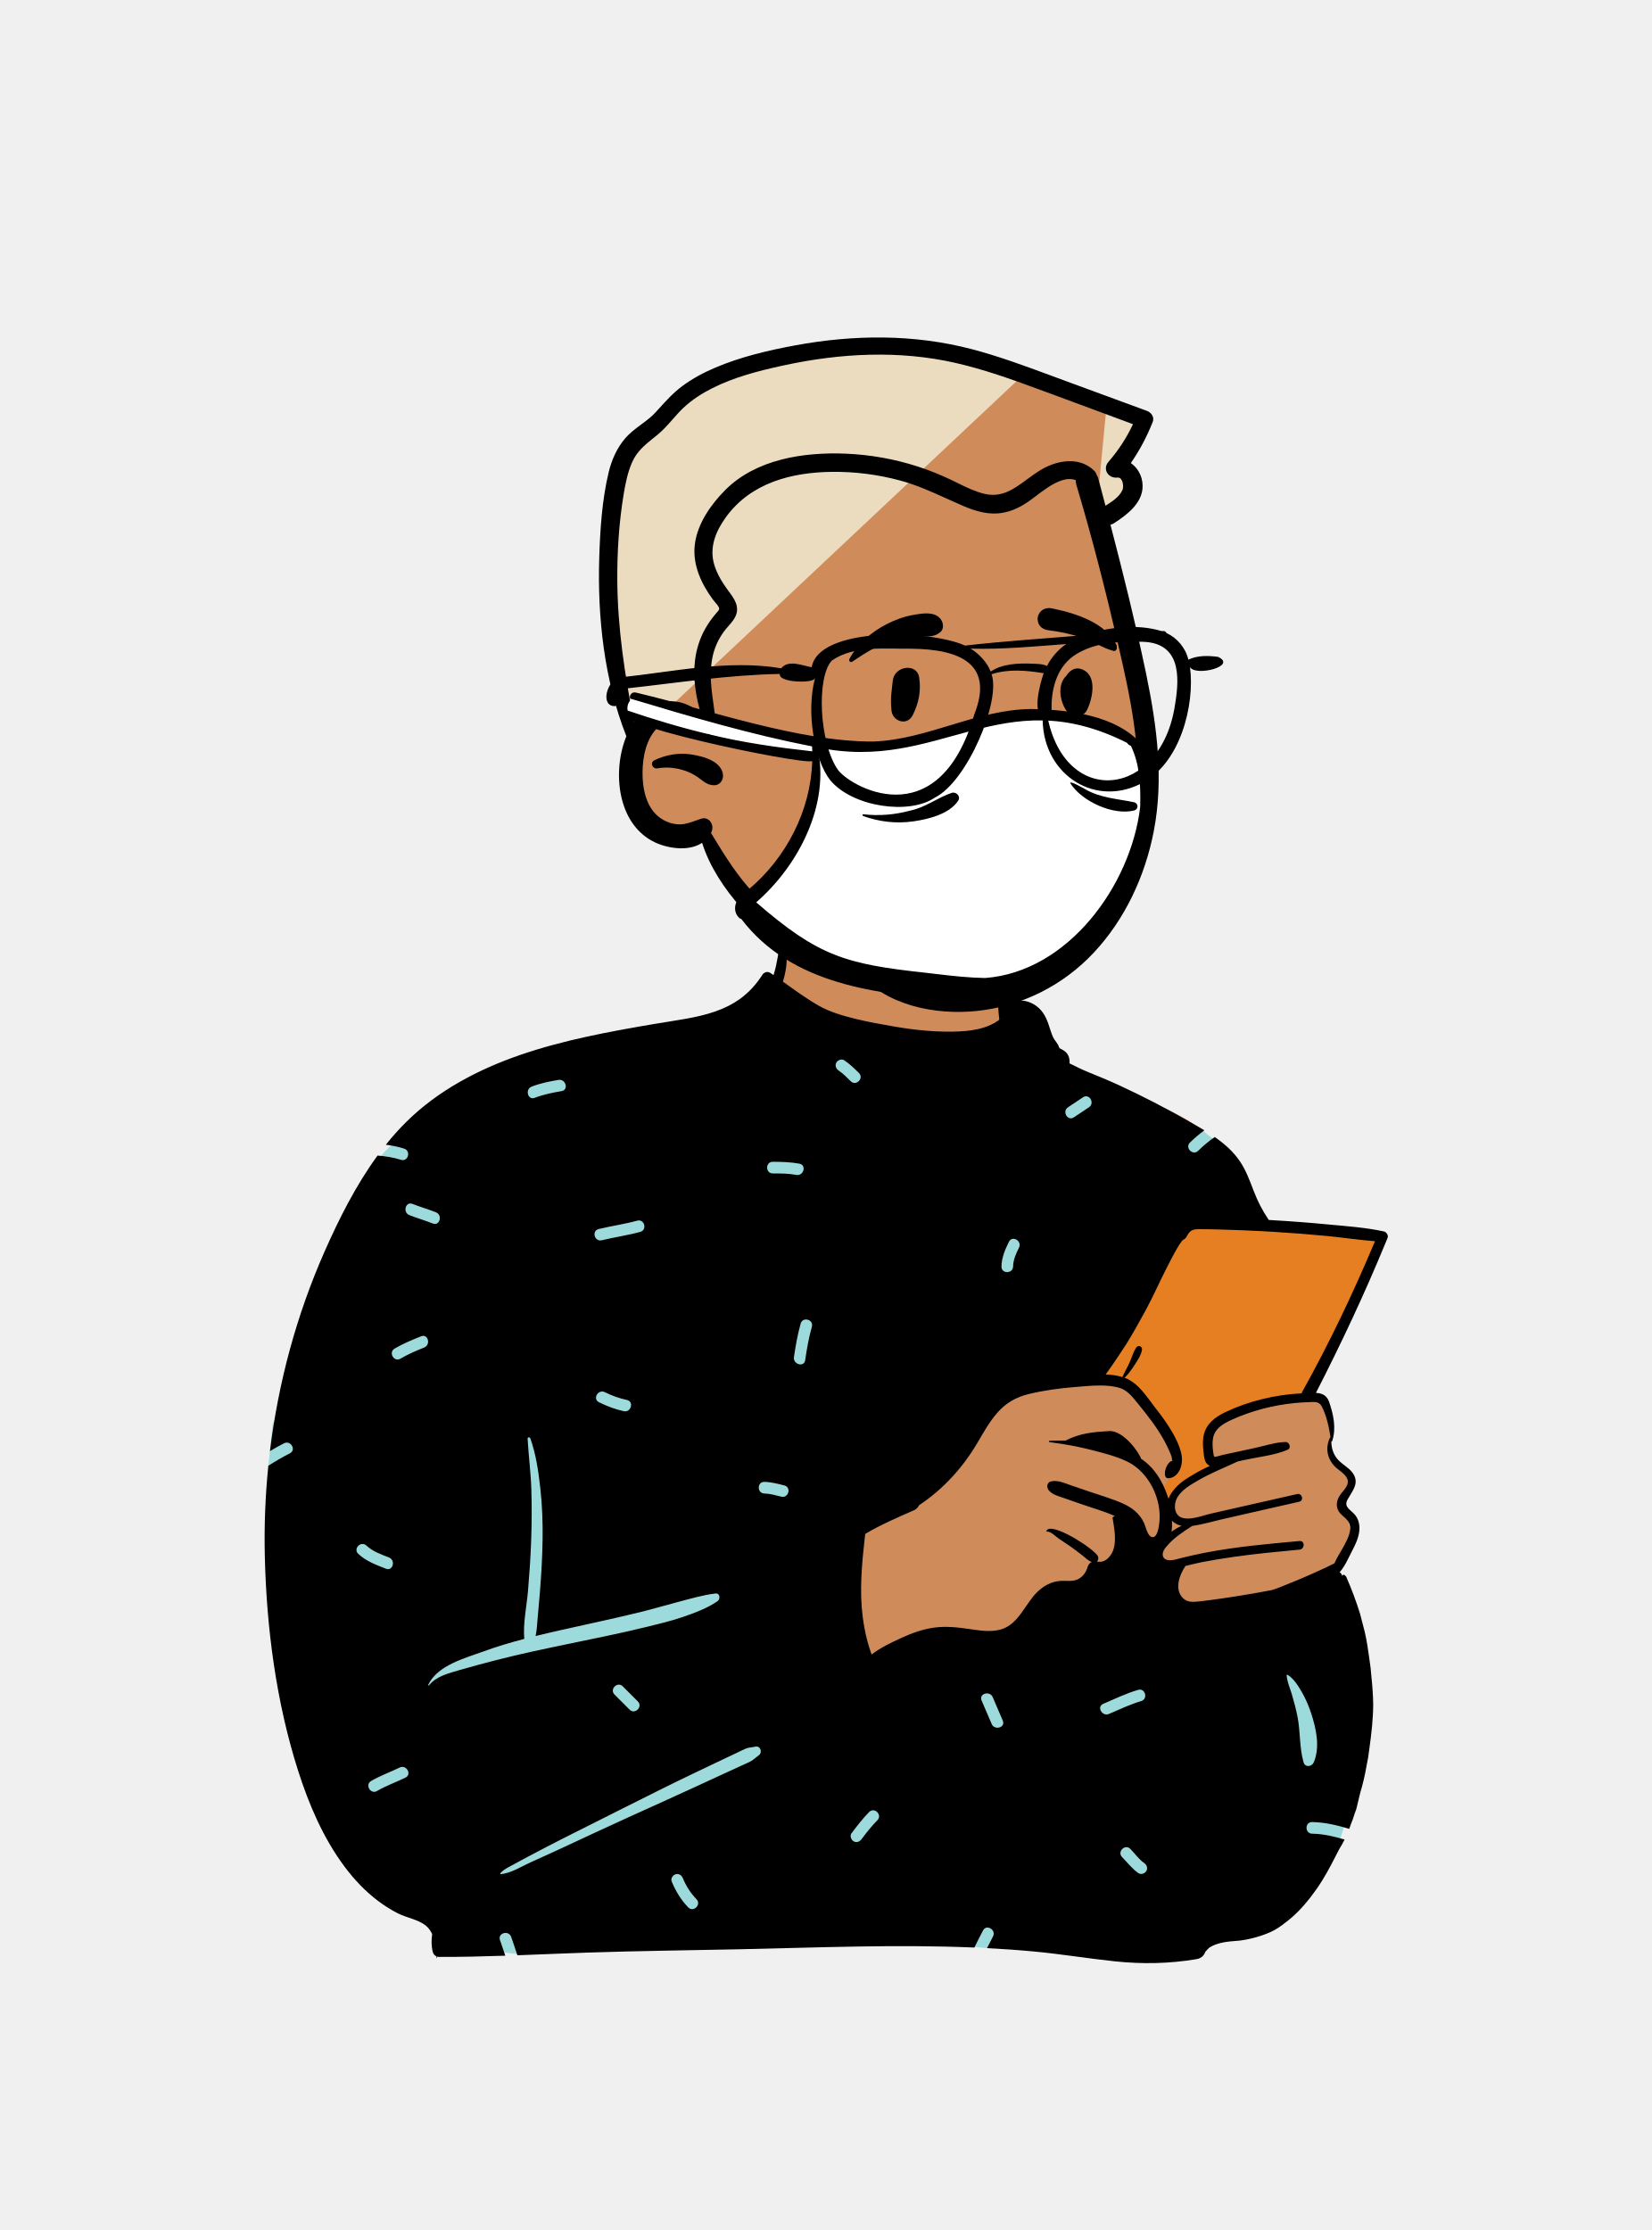
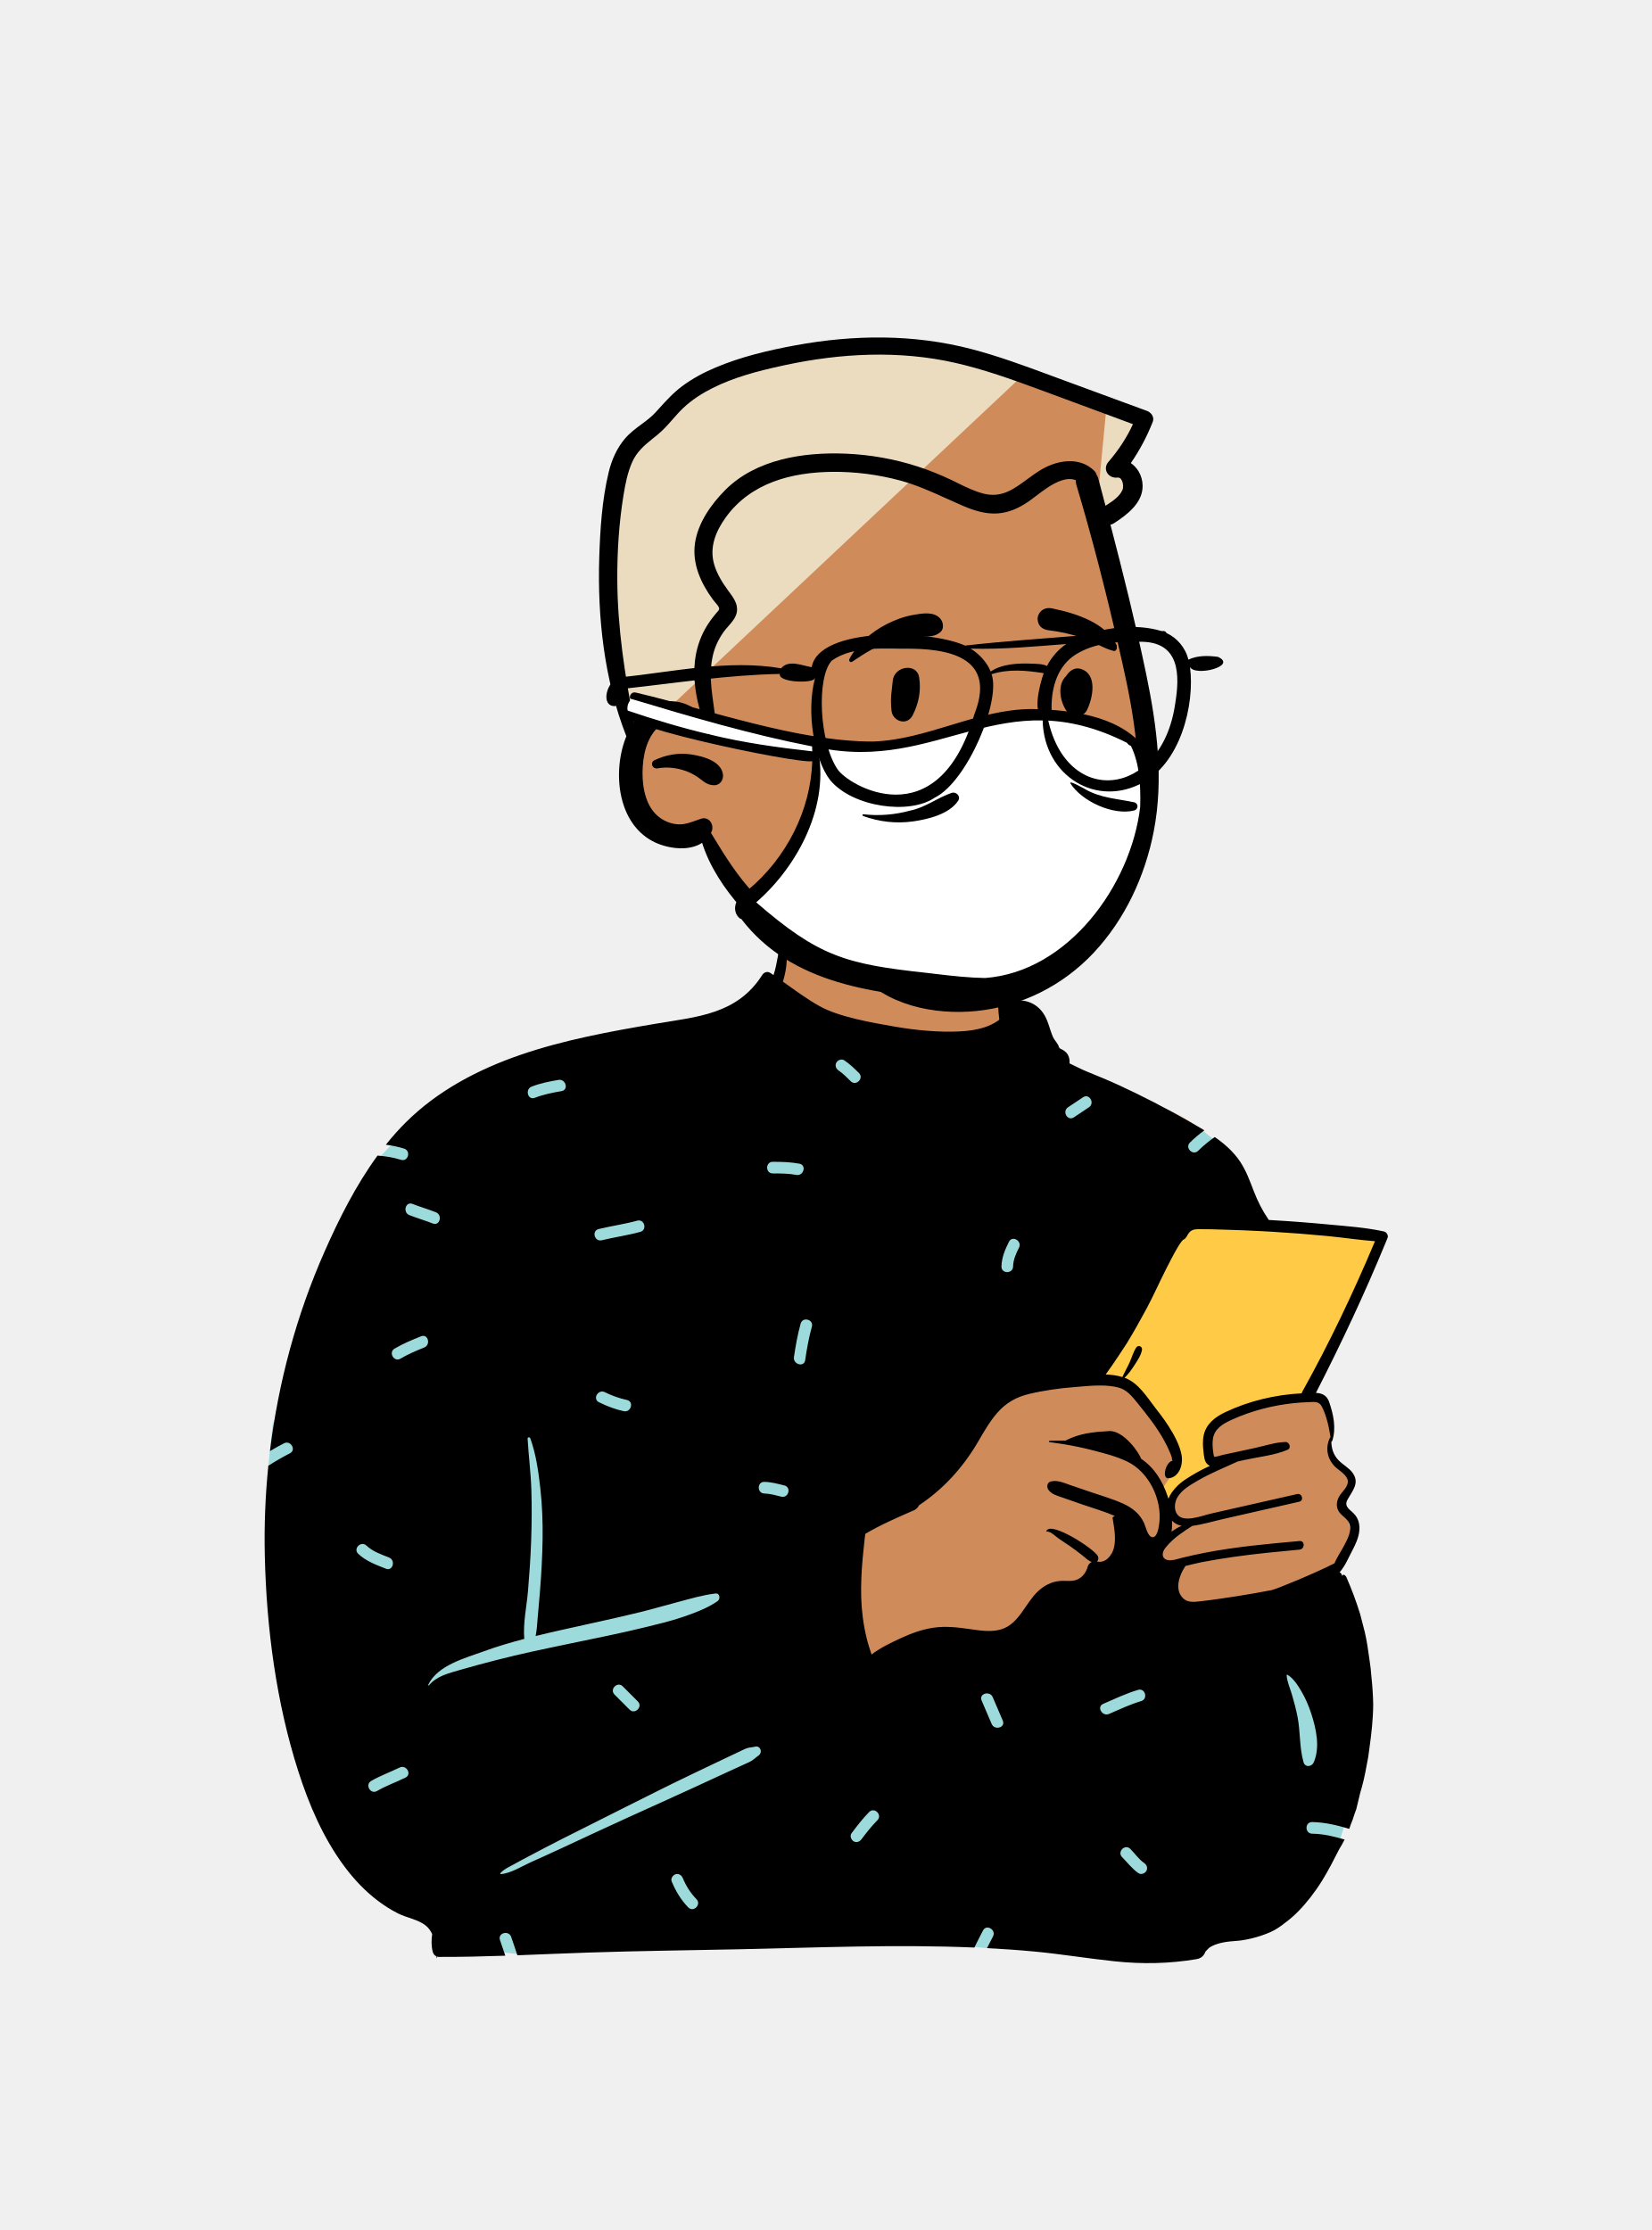
<svg xmlns="http://www.w3.org/2000/svg" width="240" height="324" viewBox="0 0 240 324" fill="none">
  <path fill-rule="evenodd" clip-rule="evenodd" d="M181.077 176.596C179.236 169.453 177.542 166.424 174.271 163.941C171.211 161.619 166.745 159.668 160.228 158.243C153.44 157.056 153.247 153.527 151.545 147.856C151.049 146.151 148.588 145.697 147.526 146.926C147.377 146.765 147.221 146.617 147.059 146.483C147.204 145.67 146.02 143.339 146.059 142.561C146.472 134.443 143.817 130.366 137.191 128.851C135.75 128.521 125.961 128.327 124.556 128.715C118.413 130.414 112.366 135.807 113.292 142.304C111.363 144.825 109.476 146.363 106.501 147.175C101.869 147.764 104.196 213.409 112.242 252.738C115.694 269.612 198.238 240.891 194.508 232.44C195.037 230.891 194.073 229.188 194.508 227.589C194.823 226.431 195.629 225.952 196.035 224.806C196.606 223.193 195.985 221.028 195.342 219.382C195.079 218.562 195.827 217.679 196.035 216.842C197.022 212.893 194.763 213.241 193.134 210.601C193.159 210.593 193.582 208.709 193.58 208.718C193.83 207.373 193.205 205.649 192.66 204.526C192.292 203.767 191.503 203.292 190.719 203.379C191.509 200.699 192.507 198.469 193.58 195.886C195.479 191.335 197.284 186.573 200.01 182.454C201.126 180.767 200.225 179.215 198.418 179.1C192.571 178.728 186.787 177.886 181.077 176.596Z" fill="#D08B5B" />
-   <path fill-rule="evenodd" clip-rule="evenodd" d="M171.949 177.148L158.602 199.744C158.602 199.744 161.768 200.06 163.05 200.675C164.331 201.291 170.215 208.773 170.215 208.773L171.15 212.893L168.934 216.215L169.798 218.3C169.798 218.3 170.415 216.887 171.949 215.791C173.484 214.694 176.868 212.893 176.868 212.893C176.868 212.893 175.744 212.291 175.744 211.585C175.744 210.878 174.753 207.864 176.868 206.725C178.983 205.587 189.914 202.922 189.914 202.922L200.992 179.548L171.949 177.148Z" fill="#E67E22" />
+   <path fill-rule="evenodd" clip-rule="evenodd" d="M171.949 177.148L158.602 199.744C158.602 199.744 161.768 200.06 163.05 200.675C164.331 201.291 170.215 208.773 170.215 208.773L171.15 212.893L168.934 216.215L169.798 218.3C169.798 218.3 170.415 216.887 171.949 215.791C173.484 214.694 176.868 212.893 176.868 212.893C176.868 212.893 175.744 212.291 175.744 211.585C175.744 210.878 174.753 207.864 176.868 206.725C178.983 205.587 189.914 202.922 189.914 202.922L200.992 179.548L171.949 177.148Z" fill="#FFCB46" />
  <path fill-rule="evenodd" clip-rule="evenodd" d="M112.402 147.33L154.785 154.771L174.268 163.942L177.449 166.393L158.598 199.745L129.492 205.057L122.076 224.323L123.59 246.041L170.94 240.394L191.365 237.966L196.167 257.355L195.299 265.331L194.038 269.376L143.403 283.05C143.403 283.05 117.619 280.55 113.049 280.55C108.478 280.55 74.967 283.879 74.967 283.879L67.214 283.05C67.214 283.05 50.059 264.964 47.398 258.528C44.738 252.091 38.984 212.965 38.984 212.965L39.618 206.953L54.439 168.801C54.439 168.801 56.418 167.003 58.913 163.942C61.409 160.882 112.402 147.33 112.402 147.33Z" fill="#9DDADB" />
  <path fill-rule="evenodd" clip-rule="evenodd" d="M189.111 202.44C185.28 202.635 181.446 203.546 177.981 205.196C176.563 205.872 175.279 206.849 174.903 208.455C174.713 209.275 174.759 210.123 174.86 210.951C174.937 211.579 174.956 212.38 175.501 212.805C175.594 212.877 175.693 212.932 175.797 212.972C174.518 213.549 173.301 214.242 172.22 214.956C171.231 215.609 170.215 216.615 169.759 217.75C169.721 217.621 169.683 217.501 169.644 217.387C168.867 215.087 167.669 213.204 165.783 211.938C165.568 211.157 163.269 207.796 161.133 207.923C158.795 208.06 156.913 208.231 154.798 209.307C154.028 209.29 153.258 209.301 152.498 209.334C152.367 209.339 152.373 209.516 152.498 209.531C153.115 209.609 153.732 209.696 154.349 209.797C155.815 210.032 157.277 210.33 158.707 210.7C160.423 211.144 162.197 211.589 163.801 212.365C166.91 213.872 168.835 217.812 168.44 221.24C168.375 221.802 168.157 223.501 167.377 223.326C166.718 223.178 166.456 221.802 166.226 221.293C165.609 219.94 164.498 219.056 163.165 218.458C161.599 217.755 159.924 217.279 158.301 216.725C157.383 216.411 156.463 216.095 155.542 215.783C154.6 215.459 153.704 215.013 152.701 215.239C152.094 215.377 152.025 216.1 152.365 216.514C152.883 217.146 153.652 217.332 154.397 217.592C155.382 217.934 156.364 218.277 157.347 218.619C158.865 219.147 160.456 219.593 161.937 220.24L161.891 220.346C161.77 220.312 161.629 220.432 161.652 220.58C161.874 221.948 162.183 223.529 161.84 224.898C161.57 225.984 160.617 227.187 159.379 226.868C159.573 226.69 159.645 226.384 159.514 226.101C159.024 225.052 152.602 220.914 152.029 222.451C152.01 222.506 152.069 222.546 152.116 222.538C152.604 222.436 153.421 223.269 153.812 223.533C154.376 223.913 154.948 224.285 155.506 224.676C156.117 225.103 156.713 225.551 157.294 226.014C157.75 226.378 158.094 226.756 158.618 226.94C158.344 227.071 158.126 227.314 158.033 227.625C157.797 228.434 157.34 229.121 156.548 229.478C155.718 229.85 154.782 229.615 153.907 229.707C152.716 229.827 151.676 230.393 150.808 231.203C148.985 232.906 148.07 235.908 145.52 236.713C143.997 237.193 142.306 236.89 140.764 236.672C139.042 236.429 137.365 236.237 135.63 236.491C133.97 236.734 132.4 237.309 130.883 238.01C129.461 238.668 127.89 239.412 126.628 240.392C126.368 239.591 126.106 238.799 125.908 237.981C125.439 236.047 125.185 234.077 125.124 232.09C125.067 230.199 125.173 228.299 125.335 226.416C125.416 225.475 125.542 224.539 125.623 223.598C125.644 223.362 125.686 223.108 125.718 222.855C127.97 221.525 130.336 220.507 132.721 219.458C132.728 219.456 132.734 219.452 132.74 219.45C132.814 219.416 132.886 219.384 132.96 219.353C132.958 219.348 132.956 219.344 132.952 219.34C133.224 219.173 133.414 218.951 133.528 218.701C136.966 216.421 139.839 213.308 141.981 209.677C142.879 208.155 143.743 206.576 144.918 205.243C146.168 203.82 147.654 202.975 149.492 202.535C151.64 202.02 153.854 201.711 156.056 201.535C157.258 201.441 158.601 201.292 159.911 201.299C160.824 201.305 161.718 201.383 162.537 201.609C163.752 201.943 164.462 202.867 165.225 203.801C165.954 204.698 166.678 205.596 167.359 206.53C168.003 207.415 168.611 208.33 169.14 209.29C169.456 209.865 169.75 210.457 169.997 211.067C170.084 211.283 170.198 211.528 170.251 211.752C170.304 211.978 170.206 212.217 170.46 212.217C169.414 212.232 168.719 214.841 169.759 214.779C171.22 214.694 171.955 212.942 171.668 211.387C171.158 208.612 168.398 205.261 167.853 204.551C166.646 202.983 165.402 200.937 163.471 200.208C163.444 200.198 163.414 200.187 163.387 200.179C163.949 199.646 164.392 199.008 164.817 198.359C165.254 197.691 165.776 196.926 165.92 196.133C166.011 195.628 165.383 195.341 165.085 195.783C164.652 196.427 164.443 197.243 164.12 197.951C163.79 198.67 163.389 199.348 163.072 200.073C162.309 199.838 161.485 199.731 160.647 199.695C161.705 198.262 163.513 195.497 163.731 195.142C164.733 193.498 165.685 191.803 166.596 190.106C167.58 188.267 168.423 186.352 169.366 184.492C169.9 183.438 170.439 182.374 171.033 181.352C171.237 181.001 171.457 180.65 171.706 180.331C171.755 180.268 171.816 180.215 171.873 180.155C171.939 180.119 172.006 180.079 172.044 180.058C172.387 179.862 172.507 179.405 172.748 179.115C173.133 178.649 173.585 178.594 174.163 178.587C175.397 178.574 176.635 178.623 177.867 178.657C179.678 178.708 181.486 178.779 183.294 178.875C183.842 178.904 184.387 178.934 184.934 178.968C187.564 179.124 190.192 179.329 192.814 179.581C195.134 179.802 197.454 180.164 199.775 180.337C196.632 187.809 193.146 195.144 189.199 202.225C189.159 202.296 189.129 202.368 189.111 202.44ZM171.668 221.688C171.161 221.92 170.669 222.21 170.211 222.54C170.287 222.026 170.306 221.485 170.285 220.942C170.663 221.347 171.147 221.58 171.668 221.688ZM193.313 208.836C193.277 208.84 193.243 208.859 193.226 208.895C192.525 210.342 192.818 211.959 193.964 213.094C194.564 213.686 195.871 214.354 195.829 215.326C195.793 216.112 194.937 216.772 194.572 217.421C194.232 218.025 194.105 218.689 194.378 219.344C194.726 220.183 195.7 220.517 196.034 221.341C196.456 222.387 195.77 223.649 195.288 224.56C194.84 225.403 194.261 226.247 193.877 227.138C191.302 228.472 185.458 230.894 184.754 231.03C183.897 231.196 183.037 231.355 182.175 231.503C180.52 231.79 178.862 232.057 177.199 232.291C176.253 232.424 175.304 232.555 174.356 232.659C173.528 232.748 172.594 232.868 171.926 232.245C170.58 230.985 171.335 228.874 172.186 227.601C172.203 227.576 172.203 227.553 172.197 227.532C172.999 227.343 173.8 227.124 174.599 226.969C176.135 226.674 177.681 226.424 179.23 226.202C182.411 225.748 185.614 225.448 188.813 225.146C189.605 225.069 189.613 223.823 188.813 223.897C184.218 224.317 179.599 224.716 175.066 225.602C173.929 225.822 172.801 226.071 171.679 226.352C171.149 226.483 170.58 226.689 170.025 226.695C169.991 226.695 169.957 226.695 169.923 226.693C168.835 226.659 168.677 225.727 169.275 224.951C169.349 224.856 169.425 224.761 169.503 224.67C170.559 223.41 171.875 222.569 173.232 221.698C174.751 221.491 176.266 221.03 177.753 220.692C181.425 219.855 185.097 219.018 188.771 218.184C189.491 218.019 189.185 216.911 188.464 217.074C185.675 217.706 182.887 218.338 180.098 218.97L176.016 219.896C175.201 220.079 174.182 220.449 173.223 220.583C172.75 220.648 172.292 220.656 171.878 220.559C170.54 220.242 170.473 218.57 171.049 217.577C171.696 216.461 172.917 215.764 174.001 215.132C175.879 214.035 177.878 213.246 179.83 212.338C180.176 212.262 180.523 212.185 180.869 212.109C182.885 211.666 185.187 211.448 187.085 210.634C187.653 210.393 187.342 209.497 186.78 209.51C185.308 209.542 183.768 210.066 182.329 210.376C180.772 210.714 179.213 211.05 177.656 211.387C177.499 211.42 176.574 211.716 176.435 211.651C176.346 211.608 176.314 211.3 176.285 211.097C176.189 210.429 176.12 209.728 176.223 209.057C176.452 207.555 177.704 206.849 178.972 206.272C181.794 204.989 184.89 204.186 187.97 203.865C188.68 203.791 189.39 203.744 190.104 203.721C190.942 203.695 191.633 203.548 192.058 204.374C192.725 205.676 193.093 207.35 193.313 208.836ZM189.393 256.04C188.778 253.912 188.945 251.64 188.524 249.469C188.307 248.35 188.01 247.239 187.686 246.146C187.424 245.263 186.988 244.323 186.938 243.402C186.935 243.34 187.008 243.305 187.058 243.333C187.925 243.83 188.592 244.905 189.087 245.748C189.679 246.757 190.131 247.814 190.496 248.925C191.223 251.139 191.82 253.809 190.883 256.04C190.603 256.704 189.623 256.837 189.393 256.04ZM165.391 272.148C164.475 271.508 163.807 270.614 163.03 269.824C162.265 269.048 163.46 267.852 164.225 268.629C164.888 269.302 165.464 270.143 166.244 270.688C166.62 270.95 166.794 271.423 166.548 271.845C166.33 272.216 165.766 272.409 165.391 272.148ZM160.28 247.558C161.953 246.834 163.599 246.046 165.35 245.525C166.396 245.213 166.839 246.845 165.799 247.155C164.186 247.635 162.674 248.351 161.133 249.018C160.144 249.445 159.285 247.988 160.28 247.558ZM142.612 247.051C142.203 246.042 143.839 245.606 144.242 246.602C144.706 247.748 145.238 248.865 145.702 250.011C146.111 251.02 144.475 251.456 144.072 250.46C143.608 249.314 143.076 248.198 142.612 247.051ZM125.173 267.218C124.9 267.582 124.446 267.779 124.017 267.522C123.657 267.306 123.438 266.733 123.713 266.365C124.519 265.291 125.335 264.23 126.279 263.272C127.045 262.496 128.239 263.692 127.474 264.468C126.631 265.323 125.892 266.259 125.173 267.218ZM122.679 154.063C123.455 154.593 124.135 155.237 124.797 155.9C125.568 156.67 124.373 157.866 123.602 157.095C123.044 156.537 122.48 155.97 121.826 155.523C121.448 155.265 121.279 154.785 121.523 154.367C121.742 153.992 122.302 153.806 122.679 154.063ZM148.051 181.272C147.612 182.15 147.217 183.012 147.192 184.01C147.166 185.098 145.475 185.099 145.502 184.01C145.535 182.704 146.016 181.57 146.591 180.418C147.078 179.443 148.535 180.301 148.051 181.272ZM157.359 159.42C158.268 158.814 159.113 160.279 158.213 160.88C157.483 161.366 156.752 161.854 156.022 162.341C155.114 162.946 154.269 161.481 155.169 160.881C155.899 160.394 156.629 159.907 157.359 159.42ZM116.983 197.626C116.828 198.701 115.2 198.241 115.353 197.177C115.591 195.532 115.881 193.909 116.327 192.307C116.619 191.259 118.249 191.707 117.957 192.757C117.511 194.359 117.221 195.982 116.983 197.626ZM111.057 216.994C109.969 216.971 109.969 215.28 111.057 215.303C112.042 215.324 113.01 215.584 113.959 215.821C115.016 216.085 114.565 217.715 113.51 217.451C112.707 217.25 111.89 217.012 111.057 216.994ZM108.87 256.01C108.496 256.192 108.113 256.355 107.735 256.528C106.978 256.874 106.222 257.221 105.466 257.568C103.891 258.291 102.318 259.017 100.745 259.745C97.597 261.202 94.425 262.609 91.269 264.051C88.052 265.521 84.842 267.011 81.637 268.509C80.127 269.214 78.605 269.894 77.087 270.58C75.788 271.168 74.183 272.194 72.758 272.291C72.684 272.296 72.66 272.203 72.702 272.155C73.24 271.543 74.099 271.186 74.807 270.788C75.53 270.381 76.266 269.998 77 269.61C78.528 268.8 80.058 267.997 81.601 267.215C84.688 265.652 87.78 264.101 90.874 262.552C94.028 260.971 97.179 259.381 100.361 257.857C101.859 257.139 103.359 256.423 104.86 255.71C105.673 255.324 106.486 254.938 107.3 254.553C107.651 254.387 107.999 254.207 108.358 254.058C108.835 253.861 109.198 253.901 109.69 253.779C110.493 253.581 110.84 254.602 110.224 255.047C109.717 255.413 109.45 255.727 108.87 256.01ZM97.587 273.347C97.413 272.925 97.776 272.412 98.177 272.307C98.657 272.18 99.041 272.472 99.216 272.897C99.68 274.025 100.34 275.059 101.189 275.933C101.949 276.714 100.754 277.91 99.994 277.129C98.93 276.034 98.165 274.754 97.587 273.347ZM89.286 246.207C88.515 245.437 89.71 244.241 90.481 245.012L92.671 247.203C93.442 247.974 92.246 249.169 91.476 248.398L89.286 246.207ZM66.813 242.635C65.238 243.097 63.402 243.521 62.328 244.865C62.276 244.931 62.187 244.847 62.219 244.781C63.593 241.931 67.535 240.931 70.264 239.932C72.195 239.226 74.175 238.64 76.173 238.116C75.973 235.837 76.524 233.394 76.715 231.126C76.919 228.704 77.086 226.276 77.171 223.847C77.258 221.369 77.279 218.874 77.198 216.395C77.117 213.926 76.796 211.486 76.656 209.025C76.642 208.787 76.974 208.776 77.045 208.972C77.874 211.256 78.229 213.786 78.499 216.195C78.777 218.676 78.869 221.15 78.834 223.645C78.797 226.211 78.648 228.771 78.443 231.328C78.346 232.54 78.233 233.751 78.127 234.962C78.046 235.887 78.008 236.804 77.82 237.699C79.025 237.403 80.232 237.124 81.436 236.851C85.273 235.985 89.127 235.181 92.949 234.244C94.825 233.785 96.675 233.234 98.542 232.745C100.301 232.284 102.157 231.726 103.962 231.52C104.607 231.447 104.689 232.329 104.262 232.628C102.795 233.659 100.846 234.376 99.151 234.953C97.45 235.532 95.681 235.949 93.938 236.378C90.302 237.272 86.631 238.004 82.966 238.766C79.306 239.527 75.639 240.282 72.02 241.221C70.278 241.673 68.541 242.127 66.813 242.635ZM58.184 197.401C57.242 197.954 56.393 196.492 57.331 195.941C58.557 195.221 59.865 194.679 61.183 194.151C62.195 193.746 62.63 195.382 61.632 195.782C60.448 196.256 59.286 196.754 58.184 197.401ZM54.776 260.217C53.833 260.765 52.983 259.303 53.923 258.758C55.245 257.991 56.691 257.48 58.061 256.81C59.035 256.332 59.891 257.791 58.914 258.27C57.545 258.94 56.097 259.451 54.776 260.217ZM53.244 224.56C54.156 225.427 55.373 225.835 56.521 226.29C57.522 226.687 57.083 228.322 56.072 227.921C54.642 227.353 53.185 226.835 52.048 225.755C51.258 225.004 52.455 223.811 53.244 224.56ZM63.336 176.134C64.339 176.528 63.9 178.162 62.887 177.765C61.763 177.324 60.603 176.988 59.479 176.547C58.477 176.154 58.916 174.519 59.929 174.917C61.052 175.358 62.213 175.693 63.336 176.134ZM81.14 156.9C82.206 156.72 82.66 158.349 81.59 158.53C80.262 158.754 78.955 159.017 77.695 159.504C76.679 159.898 76.242 158.262 77.246 157.874C78.505 157.386 79.813 157.124 81.14 156.9ZM87.023 203.731C86.046 203.251 86.903 201.793 87.876 202.271C88.901 202.775 89.963 203.165 91.081 203.403C92.146 203.63 91.693 205.26 90.632 205.034C89.373 204.766 88.176 204.298 87.023 203.731ZM92.579 177.352C93.631 177.063 94.076 178.695 93.028 178.982C91.185 179.487 89.287 179.75 87.43 180.199C86.372 180.456 85.925 178.825 86.981 178.569C88.838 178.119 90.736 177.857 92.579 177.352ZM116.149 169.073C117.219 169.271 116.763 170.901 115.7 170.704C114.568 170.494 113.422 170.491 112.274 170.49C111.185 170.49 111.187 168.799 112.274 168.8C113.578 168.8 114.864 168.836 116.149 169.073ZM193.021 177.907C190.26 177.643 187.494 177.431 184.725 177.273C184.596 177.266 184.469 177.258 184.34 177.251C184.325 177.222 184.306 177.194 184.287 177.165C183.383 175.837 182.718 174.51 182.141 173.01C181.59 171.581 181.055 170.108 180.206 168.819C179.237 167.35 177.929 166.2 176.496 165.204C175.627 165.789 174.82 166.474 174.082 167.2C173.305 167.963 172.11 166.768 172.887 166.004C173.543 165.359 174.243 164.763 174.983 164.225C174.128 163.705 173.256 163.217 172.406 162.732C169.218 160.912 165.954 159.23 162.622 157.691C161.073 156.974 159.506 156.338 157.928 155.694C157.078 155.347 156.24 154.901 155.39 154.5C155.452 153.899 155.272 153.227 154.811 152.832C154.471 152.542 154.207 152.435 153.802 152.23C153.711 152.198 153.656 152.179 153.63 152.168C153.649 152.173 153.704 152.189 153.795 152.219C154.011 152.319 154.028 152.289 153.846 152.132C153.835 151.79 153.161 151.067 153.007 150.714C152.471 149.503 152.304 148.222 151.511 147.119C150.419 145.6 148.585 145.025 146.876 145.54C146.699 143.712 146.652 141.804 145.963 140.172C145.944 140.128 145.883 140.109 145.856 140.157C145.137 141.381 145.076 142.744 145.021 144.156C144.968 145.481 145.019 146.836 145.192 148.153C145.083 148.237 144.971 148.318 144.854 148.396C144.309 148.755 143.722 149.032 143.105 149.237C141.93 149.626 140.699 149.795 139.467 149.854C136.287 150.006 133.011 149.685 129.884 149.14C126.721 148.588 121.873 147.76 119.059 146.177C117.201 145.133 115.488 143.858 113.751 142.624C114.381 140.595 114.542 138.414 113.908 136.7C113.832 136.495 113.511 136.457 113.449 136.7C113.052 138.335 112.936 139.98 112.408 141.597C112.399 141.62 112.391 141.645 112.383 141.668C112.218 141.557 112.053 141.447 111.888 141.337C111.508 141.085 110.99 141.273 110.762 141.632C107.113 147.383 101.335 147.713 95.268 148.74C88.627 149.865 81.954 151.078 75.569 153.278C69.463 155.383 63.628 158.448 59.006 163.026C57.959 164.062 56.981 165.166 56.057 166.319C56.951 166.432 57.837 166.607 58.712 166.882C59.748 167.208 59.303 168.84 58.263 168.513C57.138 168.159 56.001 167.984 54.853 167.897C51.712 172.196 49.263 177.07 47.145 181.867C43.083 191.065 40.439 200.861 39.222 210.834C39.891 210.434 40.571 210.052 41.267 209.697C42.236 209.205 43.09 210.664 42.121 211.157C41.044 211.705 39.998 212.309 38.985 212.964C38.542 217.329 38.371 221.723 38.475 226.109C38.722 236.567 40.133 247.331 43.325 257.309C44.891 262.206 46.966 267.063 50.056 271.201C51.455 273.075 53.044 274.766 54.916 276.176C55.822 276.861 56.781 277.472 57.793 277.987C59.097 278.655 60.795 278.875 61.919 279.82C62.289 280.131 62.574 280.54 62.789 281.003C62.665 281.882 62.65 282.764 62.891 283.643C62.967 283.918 63.174 284.142 63.43 284.25C63.434 284.326 63.434 284.4 63.434 284.471C63.434 284.505 63.485 284.514 63.491 284.48C63.502 284.414 63.512 284.349 63.523 284.281C63.605 284.309 63.692 284.322 63.78 284.322C66.99 284.334 70.203 284.255 73.416 284.146C73.168 283.385 72.898 282.63 72.64 281.868C72.289 280.834 73.922 280.394 74.27 281.419C74.572 282.309 74.888 283.192 75.169 284.085C78.612 283.957 82.054 283.803 85.49 283.69C92.798 283.446 100.104 283.366 107.413 283.212C118.765 282.971 130.199 282.478 141.568 282.961C141.961 282.126 142.402 281.31 142.819 280.487C143.311 279.515 144.769 280.371 144.278 281.34C143.988 281.912 143.688 282.477 143.402 283.048C145.705 283.168 148.005 283.326 150.301 283.542C154.218 283.909 158.097 284.562 162.009 284.968C165.987 285.382 169.879 285.309 173.825 284.651C174.535 284.533 174.954 284.104 175.127 283.571C175.133 283.569 175.137 283.565 175.141 283.558C175.344 283.322 175.535 283.125 175.731 282.954C175.966 282.802 176.219 282.673 176.517 282.559C177.073 282.347 177.652 282.218 178.239 282.132C178.885 282.035 179.54 282.026 180.187 281.946C180.732 281.876 181.264 281.773 181.796 281.646C182.754 281.418 183.662 281.12 184.566 280.724C185.354 280.38 186.066 279.885 186.738 279.346C188.128 278.33 189.332 277.032 190.385 275.684C190.997 274.895 191.574 274.077 192.098 273.226C193.011 271.75 193.788 270.218 194.574 268.673C194.859 268.215 195.12 267.746 195.357 267.268C193.822 266.815 192.271 266.446 190.643 266.42C189.554 266.402 189.554 264.711 190.643 264.729C192.51 264.759 194.276 265.195 196.031 265.715C196.117 265.488 196.199 265.259 196.275 265.027C196.484 264.543 196.657 264.047 196.801 263.544C196.885 263.315 196.97 263.087 197.054 262.859C197.244 262.068 197.435 261.276 197.627 260.483C198.009 259.215 198.311 257.928 198.533 256.624C198.719 255.766 198.863 254.901 198.96 254.026C199.256 251.907 199.497 249.791 199.513 247.648C199.488 246.327 199.404 245.008 199.26 243.696C199.199 242.804 199.095 241.916 198.956 241.035C198.774 239.724 198.594 238.427 198.292 237.133C198.066 236.258 197.84 235.383 197.614 234.508C197.05 232.685 196.385 230.896 195.618 229.148C195.575 229.039 195.362 228.798 195.233 228.795C195.136 228.793 195.001 228.882 195.045 229.001C195.049 229.011 195.053 229.024 195.058 229.034C195.014 228.935 194.971 228.834 194.927 228.734C194.889 228.641 194.741 228.455 194.627 228.458C194.621 228.458 194.614 228.458 194.606 228.459C194.635 228.438 194.663 228.411 194.69 228.379C195.449 227.481 195.941 226.299 196.484 225.26C196.934 224.401 197.359 223.497 197.481 222.527C197.589 221.675 197.443 220.836 196.909 220.147C196.3 219.363 195.155 218.995 195.791 217.862C196.513 216.573 197.576 215.455 196.518 213.99C195.979 213.244 195.125 212.834 194.492 212.185C193.763 211.435 193.416 210.431 193.435 209.406C193.48 209.432 193.539 209.419 193.56 209.355C194.173 207.504 193.729 205.471 193.102 203.668C192.759 202.69 192.034 202.421 191.192 202.373C194.842 195.24 198.258 187.992 201.303 180.578C201.404 180.335 201.504 180.092 201.603 179.849C201.751 179.485 201.438 179.002 201.077 178.921C198.444 178.344 195.702 178.16 193.021 177.907Z" fill="black" />
  <path fill-rule="evenodd" clip-rule="evenodd" d="M139.184 145.72C134.505 145.747 130.528 144.416 127.493 142.214C123.706 140.86 119.139 138.772 116.364 136.581C115.282 136.857 113.987 135.705 113.159 135.097C108.01 131.242 103.968 125.599 102.77 119.947C100.921 122.287 98.29 122.384 95.77 121.221C90.487 118.218 90.684 111.893 92.586 107.168C88.588 98.173 85.816 74.429 91.92 64.846C93.169 63.412 95.001 62.555 96.32 61.084C97.494 59.8 98.61 58.487 99.976 57.47C104.143 54.291 111.32 52.598 115.814 51.802C134.574 47.736 148.987 55.044 165.98 61.208C165.002 63.66 163.649 65.896 162.099 67.981C166.317 69.559 164.379 73.109 161.107 74.908L159.158 73.958C162.196 84.853 169.186 111.944 166.17 120.644C163.764 134.217 153.209 145.818 139.184 145.72" fill="#D08B5B" />
  <path fill-rule="evenodd" clip-rule="evenodd" d="M148.304 54.81C138.02 51.363 127.776 49.292 115.744 51.9C111.25 52.696 104.073 54.389 99.906 57.568C98.73 58.443 97.74 59.538 96.738 60.644C96.576 60.824 96.413 61.003 96.25 61.182C95.595 61.911 94.815 62.49 94.042 63.063C93.257 63.645 92.479 64.221 91.85 64.944C85.817 74.416 88.454 97.723 92.377 106.947H92.569H92.972L93.194 106.613L93.194 106.613L93.194 106.612L93.194 106.612L148.304 54.81ZM159.687 76.23C159.54 75.692 159.4 75.18 159.265 74.695L159.118 76.23H159.687ZM159.316 74.167L160.735 59.379C162.438 60.025 164.16 60.671 165.909 61.306C164.931 63.758 163.579 65.994 162.028 68.078C166.247 69.657 164.309 73.206 161.036 75.005L159.316 74.167Z" fill="#ECDCBF" />
  <path fill-rule="evenodd" clip-rule="evenodd" d="M141.893 146.888C135.817 147.513 128.599 146.073 124.548 141.125C124.427 140.977 124.374 140.81 124.371 140.648C124.368 140.468 124.428 140.294 124.532 140.158C124.642 140.016 124.797 139.917 124.976 139.885C125.127 139.858 125.298 139.875 125.475 139.975L125.847 140.182C128.614 141.714 131.486 143.02 134.621 143.579C137.849 144.155 141.136 144.091 144.335 143.36C150.162 142.029 154.878 138.633 158.35 134.156C162.223 129.16 164.55 122.818 165.142 116.475C165.861 108.789 164.194 101.149 162.47 93.706C160.658 85.886 158.677 78.106 156.377 70.416C156.308 70.184 156.289 69.968 156.309 69.768C155.63 69.502 154.908 69.576 154.189 69.819C152.876 70.263 151.568 71.266 150.476 72.093C150.081 72.393 149.714 72.672 149.383 72.898C148.03 73.826 146.551 74.494 144.897 74.599C143.177 74.708 141.491 74.172 139.929 73.502C139.135 73.161 138.354 72.808 137.576 72.455C135.362 71.453 133.173 70.46 130.781 69.815C127.577 68.951 124.268 68.525 120.949 68.555C115.026 68.61 109.085 70.138 105.455 75.16C103.984 77.195 103.025 79.533 103.773 82.043C104.18 83.409 104.947 84.649 105.785 85.79L106.073 86.178C106.532 86.804 106.931 87.427 107.052 88.091C107.153 88.647 107.074 89.236 106.678 89.88C106.429 90.286 106.111 90.65 105.792 91.013C105.562 91.275 105.331 91.536 105.133 91.817C104.733 92.384 104.378 92.995 104.101 93.632C103.556 94.878 103.326 96.219 103.277 97.572C103.219 99.204 103.448 100.8 103.675 102.399C103.836 103.532 103.996 104.667 104.061 105.815C104.073 106.016 104.011 106.165 103.926 106.276C103.821 106.411 103.668 106.496 103.494 106.52C103.441 106.527 103.387 106.528 103.332 106.523C103.359 106.633 103.383 106.744 103.403 106.856C103.293 106.714 103.176 106.577 103.053 106.444C103.045 106.44 103.037 106.436 103.029 106.431C102.902 106.361 102.794 106.254 102.726 106.117C102.551 105.954 102.366 105.799 102.172 105.654C101.161 104.898 99.981 104.45 98.797 104.435C97.656 104.421 96.512 104.81 95.632 105.633C93.884 107.269 93.372 109.938 93.353 112.23C93.335 114.57 93.875 117.378 95.91 118.83C96.726 119.413 97.723 119.763 98.727 119.773C99.56 119.782 100.356 119.486 101.141 119.205C101.383 119.118 101.623 119.032 101.864 118.954C102.136 118.865 102.385 118.87 102.602 118.935C102.846 119.009 103.053 119.16 103.208 119.362C103.362 119.563 103.464 119.815 103.495 120.079C103.525 120.335 103.49 120.6 103.383 120.839C103.355 120.899 103.327 120.958 103.297 121.015L103.745 121.752C105.458 124.57 107.202 127.336 109.489 129.758C110.801 131.148 112.192 132.46 113.718 133.608L113.938 133.772C114.07 133.869 114.216 133.988 114.372 134.116C114.817 134.481 115.35 134.971 115.848 134.99C115.996 134.996 116.125 134.977 116.242 134.962C116.526 134.924 116.764 134.913 116.998 135.009C117.186 135.086 117.381 135.23 117.581 135.526C117.717 135.727 117.786 135.979 117.786 136.234C117.786 136.491 117.716 136.747 117.591 136.95C117.332 137.37 117.018 137.63 116.678 137.778C116.298 137.943 115.879 137.968 115.443 137.887C114.37 137.686 113.181 136.794 112.425 136.213L112.279 136.1C110.603 134.819 109.015 133.401 107.618 131.815C105.241 129.115 103.105 125.933 102.008 122.456C101.235 122.965 100.28 123.207 99.282 123.245C97.827 123.3 96.287 122.925 95.152 122.385C92.651 121.197 91.132 118.948 90.421 116.362C89.594 113.359 89.863 109.907 90.909 107.209C90.94 107.131 90.971 107.053 91.004 106.974C87.782 98.791 86.791 89.704 87.067 80.972C87.196 76.884 87.474 72.595 88.436 68.609C88.867 66.822 89.616 65.12 90.812 63.714C91.494 62.911 92.331 62.287 93.172 61.664C93.9 61.125 94.63 60.587 95.245 59.913L95.536 59.593C95.599 59.524 95.662 59.454 95.725 59.385C96.787 58.212 97.82 57.073 99.109 56.111C100.604 54.995 102.253 54.122 103.966 53.397C107.658 51.835 111.632 50.898 115.562 50.174C124.066 48.606 132.795 48.529 141.195 50.732C145.1 51.756 148.89 53.158 152.673 54.558C153.025 54.688 153.376 54.818 153.727 54.948C156.667 56.033 159.609 57.114 162.551 58.194C163.918 58.697 165.286 59.199 166.653 59.702C166.949 59.811 167.24 60.046 167.405 60.338C167.566 60.623 167.614 60.955 167.484 61.286C166.645 63.416 165.587 65.415 164.299 67.282C164.746 67.587 165.127 67.993 165.415 68.469C165.78 69.07 165.996 69.781 166.011 70.536C166.06 73.064 163.765 74.778 161.861 76.017C161.684 76.133 161.508 76.201 161.338 76.232C163.183 83.303 164.949 90.399 166.449 97.55L166.553 98.046C168.098 105.53 169.096 113.168 167.634 120.752C166.375 127.282 163.451 133.585 158.881 138.45C154.403 143.217 148.394 146.219 141.893 146.888ZM101.885 103.834C101.09 101.303 100.668 98.549 100.973 95.983C101.164 94.371 101.648 92.818 102.435 91.396C102.886 90.582 103.436 89.829 104.036 89.119L104.243 88.88C104.348 88.758 104.452 88.647 104.484 88.506C104.503 88.425 104.484 88.336 104.435 88.229C104.325 87.993 104.122 87.766 103.931 87.544C103.81 87.403 103.692 87.264 103.592 87.129C101.849 84.763 100.548 81.946 100.971 78.946C101.383 76.018 103.297 73.289 105.335 71.233C109.821 66.704 116.777 65.664 122.87 65.913C126.417 66.059 129.958 66.685 133.336 67.78C135.002 68.32 136.63 68.978 138.213 69.731L138.564 69.9C138.753 69.992 138.942 70.085 139.131 70.178C140.368 70.786 141.609 71.4 142.952 71.731C145.575 72.376 147.354 71.016 149.224 69.645C149.865 69.175 150.516 68.699 151.207 68.281L151.349 68.196C152.597 67.471 154.089 66.983 155.523 67.005C156.768 67.024 157.969 67.423 158.947 68.365C159.148 68.558 159.264 68.769 159.318 68.979C159.426 69.132 159.513 69.313 159.57 69.527C159.921 70.845 160.27 72.164 160.617 73.483L160.901 73.3C161.743 72.751 162.659 72.125 163.072 71.207C163.231 70.854 163.209 70.266 163.008 69.834C162.938 69.683 162.846 69.548 162.718 69.465C162.624 69.403 162.512 69.375 162.382 69.385C162.064 69.426 161.773 69.38 161.526 69.275C161.241 69.154 161.014 68.956 160.866 68.716C160.715 68.471 160.646 68.183 160.683 67.884C160.715 67.627 160.825 67.359 161.044 67.107C162.48 65.447 163.69 63.616 164.609 61.629L158.528 59.373C156.359 58.569 154.191 57.766 152.021 56.966L150.833 56.529C146.887 55.078 142.919 53.66 138.816 52.726C130.662 50.87 122.159 51.306 114.028 53.054L113.537 53.16C110.124 53.906 106.666 54.808 103.534 56.377C101.997 57.147 100.536 58.083 99.281 59.266C98.727 59.789 98.225 60.361 97.724 60.932C97.022 61.732 96.319 62.531 95.483 63.205L94.708 63.827C93.555 64.759 92.515 65.666 91.864 67.111C91.183 68.622 90.859 70.29 90.594 71.916C89.925 76.012 89.662 80.173 89.687 84.322C89.729 91.287 90.785 98.111 92.119 104.911C93.189 103.376 94.692 102.186 96.621 101.932C97.878 101.767 99.125 102.002 100.207 102.559C100.831 102.881 101.401 103.311 101.885 103.834V103.834ZM99.864 112.105C98.455 111.558 96.976 111.379 95.486 111.64C95.33 111.668 95.181 111.635 95.056 111.562C94.929 111.488 94.829 111.371 94.775 111.242C94.712 111.093 94.709 110.932 94.764 110.788C94.812 110.664 94.904 110.543 95.072 110.462C96.686 109.69 98.48 109.349 100.26 109.592L100.436 109.617C101.346 109.752 102.626 110.037 103.586 110.598C104.34 111.038 104.892 111.645 105.029 112.438C105.101 112.852 104.999 113.283 104.761 113.596C104.531 113.898 104.18 114.1 103.725 114.087C102.923 114.064 102.449 113.724 101.877 113.284C101.808 113.231 101.737 113.176 101.663 113.121C101.111 112.707 100.508 112.355 99.864 112.105Z" fill="black" />
  <path fill-rule="evenodd" clip-rule="evenodd" d="M143.147 128.273C141.727 127.694 140.459 126.727 139.533 125.492C139.211 125.063 139.127 124.609 139.195 124.195C139.271 123.728 139.547 123.306 139.923 123.022C140.3 122.738 140.772 122.598 141.228 122.669C141.624 122.731 142.019 122.948 142.331 123.399L142.397 123.489C142.947 124.234 143.665 124.846 144.483 125.24C145.271 125.62 146.153 125.797 147.065 125.694C148.802 125.498 150 124.558 151.273 123.281C151.43 123.12 151.588 122.954 151.747 122.785C151.847 122.632 151.986 122.534 152.14 122.482C152.312 122.425 152.506 122.428 152.683 122.49C152.855 122.55 153.008 122.663 153.11 122.814C153.208 122.957 153.263 123.134 153.245 123.338C153.129 124.661 152.437 125.841 151.455 126.768C150.365 127.798 148.919 128.51 147.558 128.76C146.058 129.035 144.53 128.838 143.147 128.273V128.273ZM148.265 107.866C149.861 108.836 152.292 111.098 150.575 113.503C148.555 115.623 145.647 113.192 144.213 112.092C142.884 111.24 141.391 113.432 142.624 114.427C152.981 122.098 157.184 108.119 149.072 106.725C148.179 106.571 147.847 107.565 148.265 107.866ZM129.705 98.942C129.882 96.753 133.214 96.256 133.545 98.422C133.842 100.362 133.493 102.145 132.619 103.892C131.784 105.56 129.686 104.782 129.528 103.262C129.315 101.225 129.596 100.304 129.705 98.942ZM155.071 97.973C155.535 97.364 156.206 96.949 157.01 97.184C159.521 97.918 158.781 101.484 157.899 103.22C157.42 104.162 155.871 104.401 155.171 103.571C154.03 102.218 153.484 99.515 154.934 98.182C154.973 98.113 155.017 98.043 155.071 97.973ZM132.584 89.365L132.98 89.295C134.207 89.083 135.733 88.879 136.601 89.866C137.061 90.389 137.22 91.362 136.601 91.863C135.513 92.744 134.309 92.402 133.005 92.477C131.93 92.539 130.897 92.717 129.861 93.013C127.59 93.662 125.739 94.848 123.799 96.15C123.544 96.321 123.284 95.995 123.406 95.757C124.526 93.562 126.696 91.76 128.87 90.661C130.03 90.074 131.3 89.588 132.584 89.365ZM152.782 88.382L153.086 88.444C156.389 89.135 160.681 90.515 162.246 93.761C162.305 94.22 162.242 94.318 162.191 94.382L162.174 94.404C162.132 94.459 162.098 94.534 161.899 94.597C161.844 94.584 161.788 94.57 161.732 94.555C161.015 94.367 160.448 94.108 159.898 93.839L159.303 93.546C158.612 93.207 157.915 92.88 157.176 92.639C155.6 92.125 153.978 91.762 152.331 91.569C151.974 91.527 151.631 91.406 151.36 91.2C151.102 91.004 150.906 90.733 150.816 90.372C150.7 89.905 150.733 89.551 150.984 89.13C151.172 88.814 151.441 88.595 151.751 88.469C152.066 88.34 152.425 88.31 152.782 88.382Z" fill="black" />
  <path fill-rule="evenodd" clip-rule="evenodd" d="M166.539 112.302C166.141 107.255 159.779 105.116 156.61 104.482C146.057 102.001 137.08 108.368 124.497 108.498C123.227 108.518 119.595 108.304 117.906 107.857C109.338 105.91 100.778 103.838 92.37 101.283C91.134 101.573 90.768 103.187 91.617 104.106C99.67 106.963 111.989 109.521 118.495 109.813C118.37 118.22 113.934 126.674 107.807 131.324C117.551 142.104 140.277 145.649 153.651 139.991C160.231 138.015 167.173 120.334 166.539 112.302" fill="white" />
  <path fill-rule="evenodd" clip-rule="evenodd" d="M91.684 101.536C91.321 101.522 91.533 100.466 92.349 100.616C102.879 103.08 115.999 107.773 126.823 107.738C134.785 107.478 141.92 103.041 149.926 103.014C155.308 103.118 162.171 103.883 165.938 108.204C170.906 123.966 159.718 145.404 142.116 145.528L138.785 145.287C127.428 144.45 114.987 143.111 107.667 133.473L107.61 133.522V133.522C106.515 132.787 106.577 131.2 107.507 130.384L107.534 130.428V130.428C107.552 130.399 107.572 130.372 107.591 130.344L107.579 130.307V130.307C107.937 129.931 108.344 129.579 108.714 129.265L108.716 129.271V129.271C114.212 124.69 117.801 117.763 118.007 110.59C116.188 111.09 85.616 104.749 91.073 103.202C94.977 104.522 98.903 105.714 102.909 106.663C102.976 106.625 103.072 106.635 103.109 106.71C108.009 107.916 113.008 108.606 118.014 109.164C118.009 108.925 118 108.685 117.987 108.446C109.087 106.712 100.362 104.139 91.684 101.536ZM163.752 107.933C145.496 98.708 136.435 112.338 118.779 108.585C120.626 116.829 116.065 125.716 109.87 131.103C118.872 138.896 122.767 140.077 134.575 141.342L136.118 141.525C138.437 141.8 140.778 142.056 143.105 142.097C155.172 141.218 164.291 128.658 165.655 117.278L165.663 116.963C165.724 114.075 165.591 111.018 164.312 108.372C164.077 108.29 163.872 108.142 163.752 107.933ZM138.337 115.175C138.968 115.033 139.612 115.722 139.221 116.325C137.957 118.275 134.867 119.03 132.706 119.337C130.203 119.691 127.777 119.412 125.399 118.558C125.272 118.512 125.281 118.286 125.433 118.305C127.691 118.573 130.018 118.377 132.212 117.779C134.436 117.345 136.232 115.866 138.337 115.175ZM155.49 113.771C155.479 113.401 157.3 114.473 157.588 114.617C159.812 115.953 162.386 116.051 164.838 116.575C165.41 116.794 165.409 117.521 164.838 117.741C161.777 118.555 157.132 116.418 155.49 113.771Z" fill="black" />
  <path fill-rule="evenodd" clip-rule="evenodd" d="M170.726 102.353C168.712 115.983 154.651 117.49 152.153 103.959C152.554 103.784 152.842 103.438 152.782 102.767C152.768 99.818 153.683 96.701 156.342 95.061C159.09 93.369 162.305 93.201 165.485 93.244C171.553 93.1 171.426 98.174 170.726 102.353M149.952 96.425C148.047 96.345 145.638 96.412 143.932 97.573C143.463 96.31 142.245 94.96 141.013 94.239C145.59 94.373 150.301 93.923 154.911 93.573C153.808 94.325 152.781 95.456 152.113 96.763C151.494 96.433 150.607 96.464 149.952 96.425M141.558 103.798C136.277 121.982 123.096 114.056 121.659 111.726C119.067 107.87 118.579 98.495 120.837 95.989C124.069 93.722 128.644 94.306 132.462 94.25C139.477 94.345 144.458 96.444 141.558 103.798M176.961 95.435C175.527 95.247 173.993 95.209 172.659 95.841C172.249 94.095 170.959 92.635 169.504 91.992C169.327 91.771 169.354 91.653 168.752 91.686C165.056 90.574 160.92 91.162 157.368 92.302C151.758 92.775 145.873 93.147 140.216 93.798C134.917 91.418 118.926 91.069 117.932 96.936C116.682 96.749 114.553 95.765 113.503 97.1C105.797 95.793 97.836 97.61 90.097 98.418C88.149 98.777 87.146 102.645 89.357 102.592C90.6 102.254 89.319 100.184 90.993 100.028C98.459 99.212 105.762 98.055 113.305 97.919C113.043 99.222 118.294 99.307 118.372 98.546C118.383 98.552 118.395 98.556 118.406 98.561C117.109 103.398 118.28 110.361 120.625 113.361C123.91 117.289 132.159 118.416 135.817 115.888C140.535 113.556 145.444 101.847 144.065 97.956C146.567 97.163 149.041 97.401 151.638 97.805C151.043 99.485 150.017 103.621 151.494 103.98C151.223 112.191 158.692 117.314 165.578 113.946C171.538 111.147 173.623 102.287 172.894 96.91C173.635 98.344 179.865 96.783 176.961 95.435" fill="black" />
</svg>
